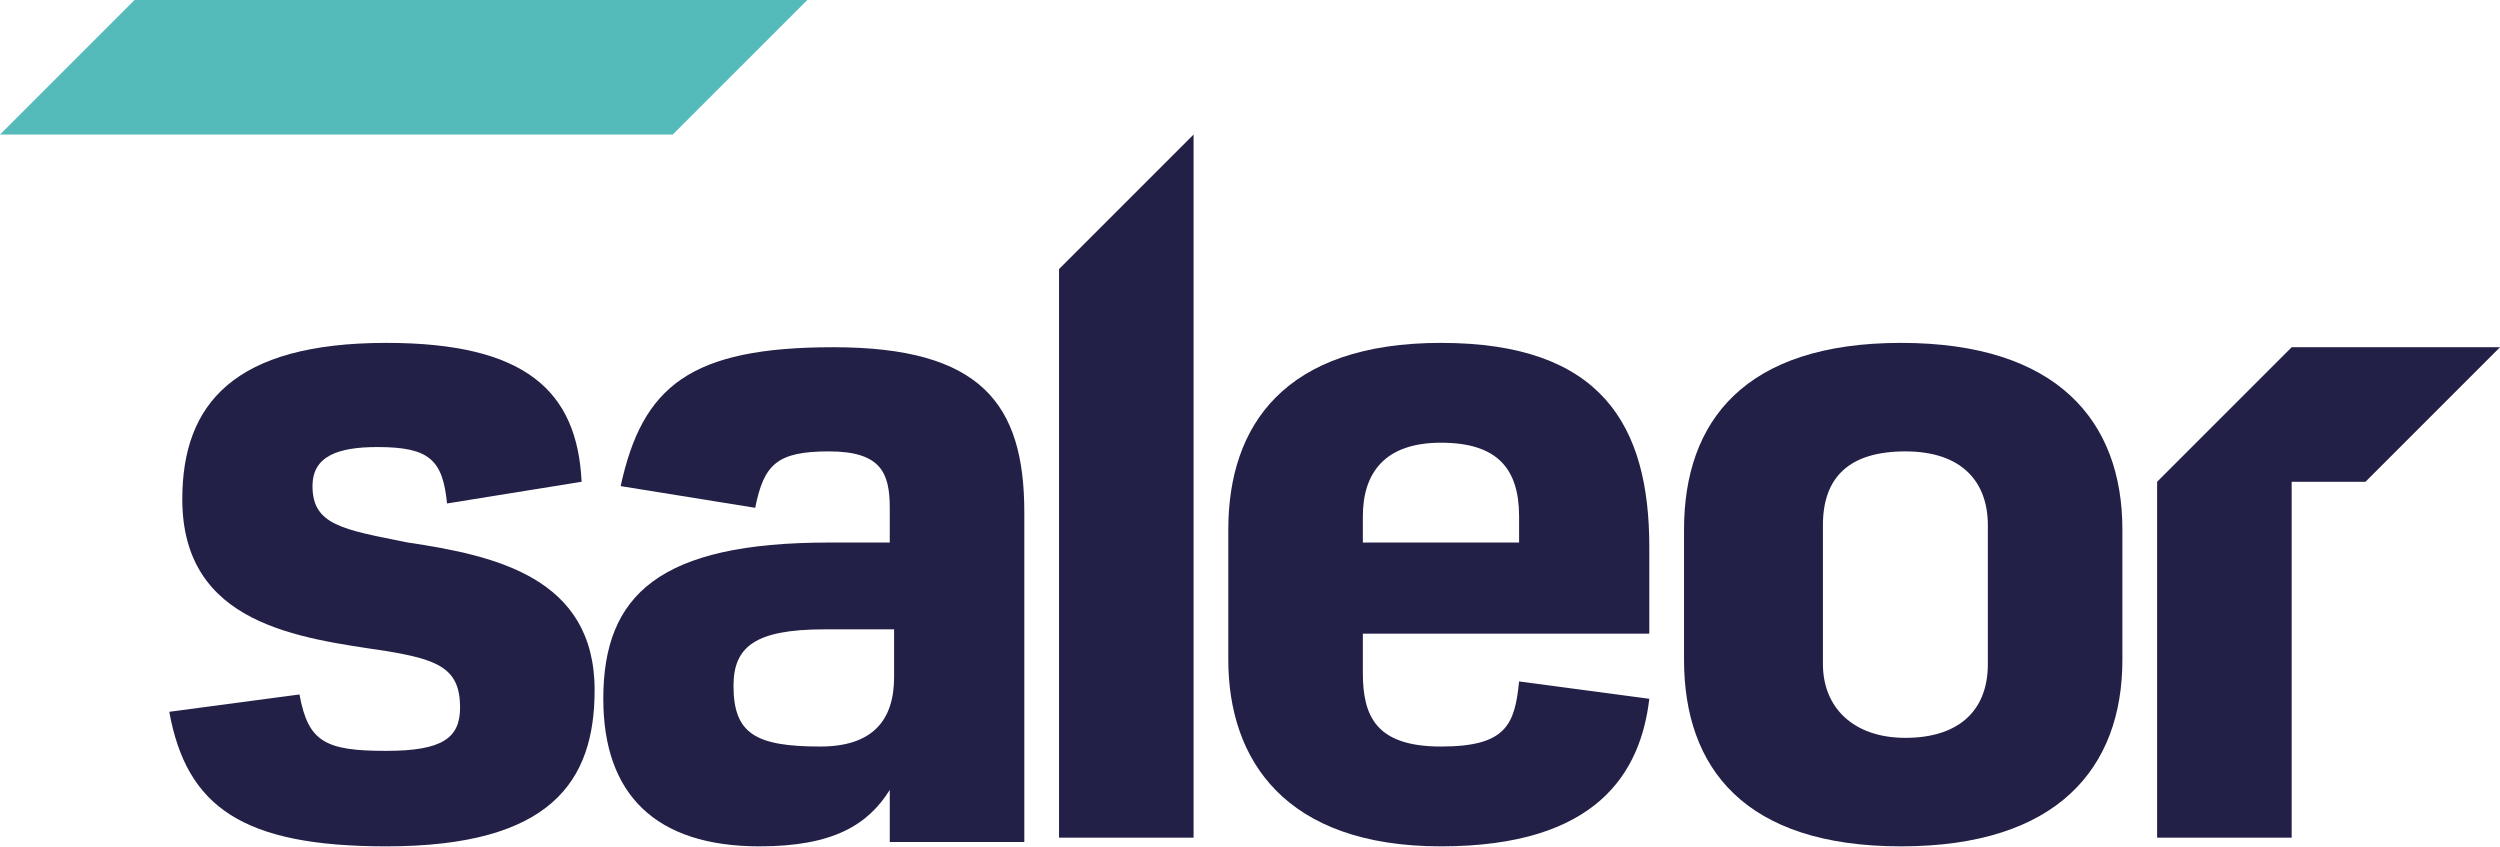
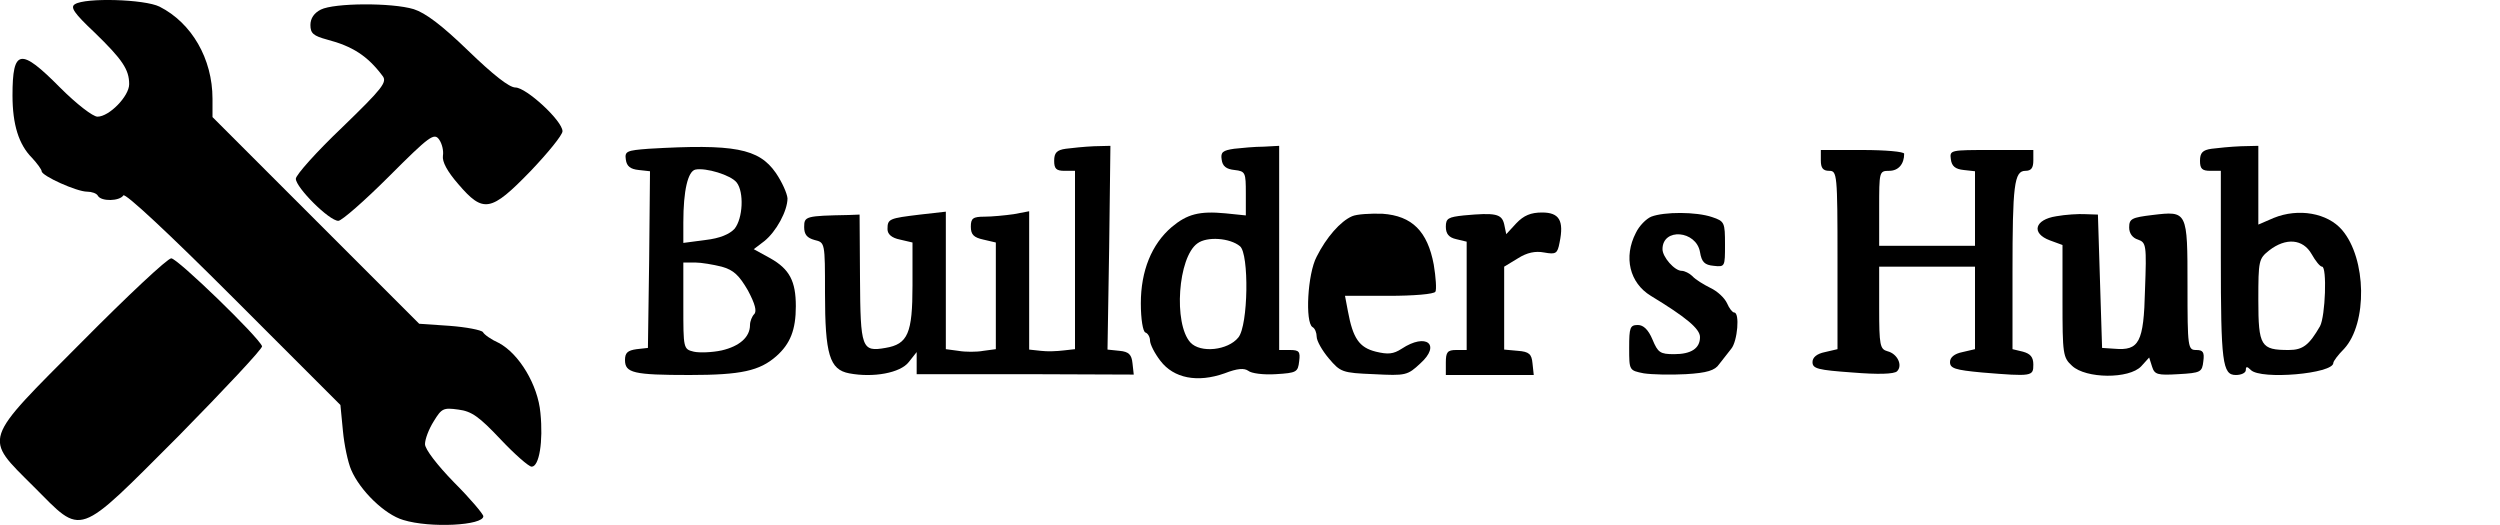
- <svg xmlns="http://www.w3.org/2000/svg" enable-background="new 20 0 57.6 19.5" viewBox="0 0 57.6 19.5">
-   <path d="m15.5 3.1h-15.5l3.1-3.1h15.5z" fill="#54baba" />
-   <g fill="#222046">
-     <path d="m8.9 19.5c3.8 0 4.8-1.5 4.8-3.6 0-2.6-2.3-3.1-4.3-3.4-1.5-.3-2.2-.4-2.2-1.3 0-.7.6-.9 1.5-.9 1.2 0 1.5.3 1.6 1.3l3.1-.5c-.1-2.1-1.3-3.2-4.5-3.2-3.5 0-4.7 1.4-4.7 3.6 0 2.9 2.7 3.2 4.7 3.5 1.2.2 1.7.4 1.7 1.3 0 .7-.4 1-1.7 1-1.4 0-1.8-.2-2-1.3l-3 .4c.4 2.2 1.7 3.1 5 3.1z" />
-     <path d="m17.5 19.5c1.7 0 2.5-.5 3-1.3v1.2h3.1v-7.6c0-2.5-1-3.8-4.4-3.8-3.3 0-4.4.9-4.9 3.2l3.1.5c.2-1 .5-1.3 1.7-1.3s1.4.5 1.4 1.3v.8h-1.4c-3.9 0-5.2 1.2-5.2 3.6 0 2.2 1.2 3.4 3.6 3.4zm1.4-2.3c-1.5 0-2-.3-2-1.4 0-.9.5-1.3 2.1-1.3h1.6v1.1c0 1-.5 1.6-1.7 1.6z" />
-     <path d="m24.4 19.3h3.1v-16.2l-3.1 3.1z" />
-     <path d="m33.2 19.5c3.6 0 4.6-1.7 4.8-3.4l-3-.4c-.1 1-.3 1.5-1.8 1.5s-1.8-.7-1.8-1.7v-.9h6.6v-2c0-2.8-1.1-4.7-4.8-4.7-3.6 0-4.9 1.9-4.9 4.3v3c0 2.3 1.3 4.3 4.9 4.3zm-1.8-7v-.6c0-1 .5-1.7 1.8-1.7s1.8.6 1.8 1.7v.6z" />
-     <path d="m43.8 7.9c-3.6 0-5 1.8-5 4.3v3c0 2.5 1.4 4.3 5 4.3s5.1-1.8 5.1-4.3v-3c0-2.5-1.5-4.3-5.1-4.3zm2 7.4c0 1.1-.7 1.7-1.9 1.7s-1.9-.7-1.9-1.7v-3.2c0-1.1.6-1.7 1.9-1.7s1.9.7 1.9 1.7z" />
-     <path d="m52.8 8-3.1 3.1v8.2h3.1v-8.2h1.7l3.1-3.1z" />
+ <svg xmlns="http://www.w3.org/2000/svg" version="1.0" width="600pt" height="126pt" viewBox="0 0 600 126" preserveAspectRatio="xMidYMid meet">
+   <g transform="translate(0,126) scale(0.1,-0.1)" fill="#000000" stroke="none">
+     <path d="M180 1250 c-12 -7 -3 -21 47 -68 67 -65 83 -89 83 -124 0 -29 -48 -78 -76 -78 -11 0 -50 30 -90 70 -95 96 -114 93 -114 -19 0 -70 15 -118 47 -150 12 -13 23 -28 23 -32 0 -11 84 -49 109 -49 11 0 23 -4 26 -10 8 -14 52 -13 61 1 4 7 110 -92 264 -246 l257 -257 6 -62 c3 -33 12 -76 20 -94 21 -49 80 -107 125 -120 65 -20 192 -13 192 9 0 5 -31 42 -70 81 -41 42 -70 80 -70 92 0 12 9 36 21 55 19 31 23 33 59 28 32 -4 50 -17 101 -71 34 -36 68 -66 75 -66 18 0 28 60 21 129 -6 67 -51 142 -100 168 -18 8 -35 20 -38 26 -4 5 -40 12 -80 15 l-73 5 -248 248 -248 248 0 44 c0 96 -50 182 -127 221 -36 18 -178 22 -203 6z" />
+     <path d="M770 1237 c-16 -8 -25 -21 -25 -37 0 -20 7 -26 40 -35 61 -16 97 -39 133 -87 12 -15 0 -30 -97 -124 -61 -58 -111 -114 -111 -123 0 -21 80 -101 102 -101 8 0 63 48 122 107 97 97 108 105 120 88 7 -10 11 -27 9 -39 -2 -14 10 -37 37 -68 60 -70 78 -67 173 31 42 44 77 87 77 96 0 25 -87 105 -113 105 -15 0 -54 31 -113 88 -64 62 -103 91 -131 100 -53 16 -191 15 -223 -1z" />
+     <path d="M1557 903 c-53 -4 -58 -6 -55 -26 2 -16 11 -23 31 -25 l27 -3 -2 -212 -3 -212 -27 -3 c-22 -3 -28 -9 -28 -26 0 -31 20 -36 155 -36 124 0 168 10 208 45 34 30 47 64 47 120 0 60 -15 89 -61 115 l-40 22 25 19 c29 23 56 73 56 103 -1 12 -13 39 -28 61 -41 59 -100 70 -305 58z m211 -81 c18 -23 15 -86 -5 -111 -12 -13 -35 -23 -70 -27 l-53 -7 0 49 c0 77 11 123 29 127 25 5 85 -13 99 -31z m-36 -202 c29 -8 42 -21 63 -57 17 -32 22 -50 15 -57 -5 -5 -10 -17 -10 -26 0 -29 -25 -51 -68 -61 -23 -5 -54 -6 -67 -3 -25 6 -25 8 -25 110 l0 104 28 0 c15 0 44 -5 64 -10z" />
+     <path d="M2558 903 c-22 -3 -28 -10 -28 -29 0 -19 5 -24 25 -24 l25 0 0 -214 0 -214 -27 -3 c-16 -2 -40 -3 -55 -1 l-28 3 0 166 0 166 -37 -7 c-21 -3 -53 -6 -70 -6 -28 0 -33 -4 -33 -24 0 -19 7 -26 30 -31 l30 -7 0 -128 0 -128 -30 -4 c-16 -3 -43 -3 -60 0 l-30 4 0 165 0 165 -62 -7 c-74 -9 -78 -10 -78 -35 0 -12 10 -21 30 -25 l30 -7 0 -103 c0 -115 -11 -141 -65 -150 -57 -10 -60 -1 -61 167 l-1 153 -26 -1 c-104 -2 -107 -3 -107 -29 0 -18 7 -26 25 -31 25 -6 25 -6 25 -127 0 -148 11 -184 58 -193 58 -11 123 1 143 27 l19 24 0 -26 0 -27 261 0 260 -1 -3 27 c-2 21 -9 28 -31 30 l-29 3 4 245 3 244 -40 -1 c-22 -1 -52 -4 -67 -6z" />
+     <path d="M2962 903 c-27 -4 -33 -8 -30 -26 2 -16 11 -23 31 -25 26 -3 27 -6 27 -56 l0 -53 -49 5 c-63 6 -92 -2 -129 -33 -48 -41 -74 -105 -74 -183 0 -38 5 -68 11 -70 6 -2 11 -11 11 -19 0 -9 11 -31 25 -49 32 -42 89 -53 154 -30 31 12 47 13 57 6 7 -6 36 -10 66 -8 50 3 53 5 56 31 3 23 0 27 -22 27 l-26 0 0 245 0 245 -37 -2 c-21 0 -53 -3 -71 -5z m14 -234 c22 -18 20 -190 -4 -219 -25 -31 -91 -38 -115 -12 -41 45 -30 205 17 238 23 17 78 13 102 -7z" />
+     <path d="M5308 903 c-22 -3 -28 -10 -28 -29 0 -19 5 -24 25 -24 l25 0 0 -207 c0 -254 4 -283 36 -283 13 0 24 5 24 12 0 9 3 9 12 0 24 -24 198 -9 198 17 0 4 11 19 26 34 56 61 54 216 -5 285 -35 41 -105 53 -164 29 l-37 -16 0 95 0 94 -42 -1 c-24 -1 -55 -4 -70 -6z m240 -253 c9 -16 20 -30 25 -30 12 0 8 -119 -5 -143 -26 -45 -41 -57 -75 -57 -67 0 -73 9 -73 120 0 95 1 99 26 119 40 31 81 28 102 -9z" />
+     <path d="M4370 875 c0 -18 5 -25 20 -25 19 0 20 -7 20 -214 l0 -214 -30 -7 c-20 -4 -30 -13 -30 -24 0 -16 13 -19 96 -25 61 -5 100 -4 107 3 14 14 1 42 -23 48 -18 5 -20 14 -20 104 l0 99 115 0 115 0 0 -99 0 -99 -30 -7 c-20 -4 -30 -13 -30 -24 0 -15 12 -19 77 -25 121 -10 123 -9 123 19 0 18 -7 26 -25 31 l-25 6 0 183 c0 211 4 245 31 245 14 0 19 7 19 25 l0 25 -101 0 c-98 0 -100 0 -97 -22 2 -17 11 -24 31 -26 l27 -3 0 -90 0 -89 -115 0 -115 0 0 90 c0 88 0 90 24 90 22 0 36 16 36 41 0 5 -45 9 -100 9 l-100 0 0 -25z" />
+     <path d="M3245 741 c-28 -12 -62 -51 -85 -97 -22 -41 -28 -158 -10 -169 6 -3 10 -14 10 -23 0 -10 13 -33 29 -52 28 -33 32 -35 108 -38 77 -4 81 -3 112 26 50 45 14 74 -45 35 -20 -13 -33 -14 -62 -7 -40 10 -55 32 -67 97 l-7 37 105 0 c59 0 109 4 112 10 3 5 1 35 -4 65 -15 80 -52 117 -123 122 -29 1 -62 -1 -73 -6z" />
+     <path d="M3513 743 c-37 -4 -43 -7 -43 -27 0 -17 7 -26 25 -30 l25 -6 0 -130 0 -130 -25 0 c-21 0 -25 -5 -25 -30 l0 -30 106 0 105 0 -3 28 c-2 22 -8 28 -35 30 l-33 3 0 100 0 99 33 20 c22 14 42 18 63 14 28 -5 32 -3 37 24 11 53 -1 72 -42 72 -27 0 -44 -7 -62 -26 l-24 -26 -5 24 c-6 25 -21 28 -97 21z" />
+     <path d="M3963 740 c-12 -5 -29 -22 -37 -39 -30 -58 -15 -120 36 -151 84 -51 118 -79 118 -99 0 -27 -21 -41 -62 -41 -34 0 -39 4 -52 35 -10 24 -22 35 -35 35 -19 0 -21 -6 -21 -55 0 -54 0 -54 35 -61 20 -3 65 -4 101 -2 51 3 70 9 80 24 8 10 21 27 29 37 15 18 21 87 7 87 -4 0 -12 10 -17 22 -6 13 -23 29 -40 37 -16 8 -36 20 -43 28 -7 7 -19 13 -26 13 -17 0 -46 33 -46 52 0 52 81 45 90 -7 4 -24 11 -31 33 -33 27 -3 27 -2 27 51 0 53 -1 56 -31 66 -38 13 -115 13 -146 1z" />
+     <path d="M4935 741 c-52 -8 -61 -41 -15 -58 l30 -11 0 -134 c0 -128 1 -136 23 -156 33 -31 137 -32 166 -1 l19 21 7 -22 c6 -19 13 -21 63 -18 54 3 57 5 60 31 3 22 -1 27 -17 27 -20 0 -21 5 -21 154 0 180 0 180 -84 170 -50 -6 -56 -9 -56 -30 0 -14 8 -25 21 -29 20 -7 21 -13 17 -121 -3 -126 -14 -146 -73 -141 l-30 2 -5 160 -5 160 -30 1 c-16 1 -48 -1 -70 -5z" />
+     <path d="M198 441 c-243 -244 -238 -228 -117 -349 119 -119 100 -126 348 122 111 113 201 209 200 215 -8 22 -203 211 -218 211 -9 0 -105 -90 -213 -199z" />
  </g>
</svg>
